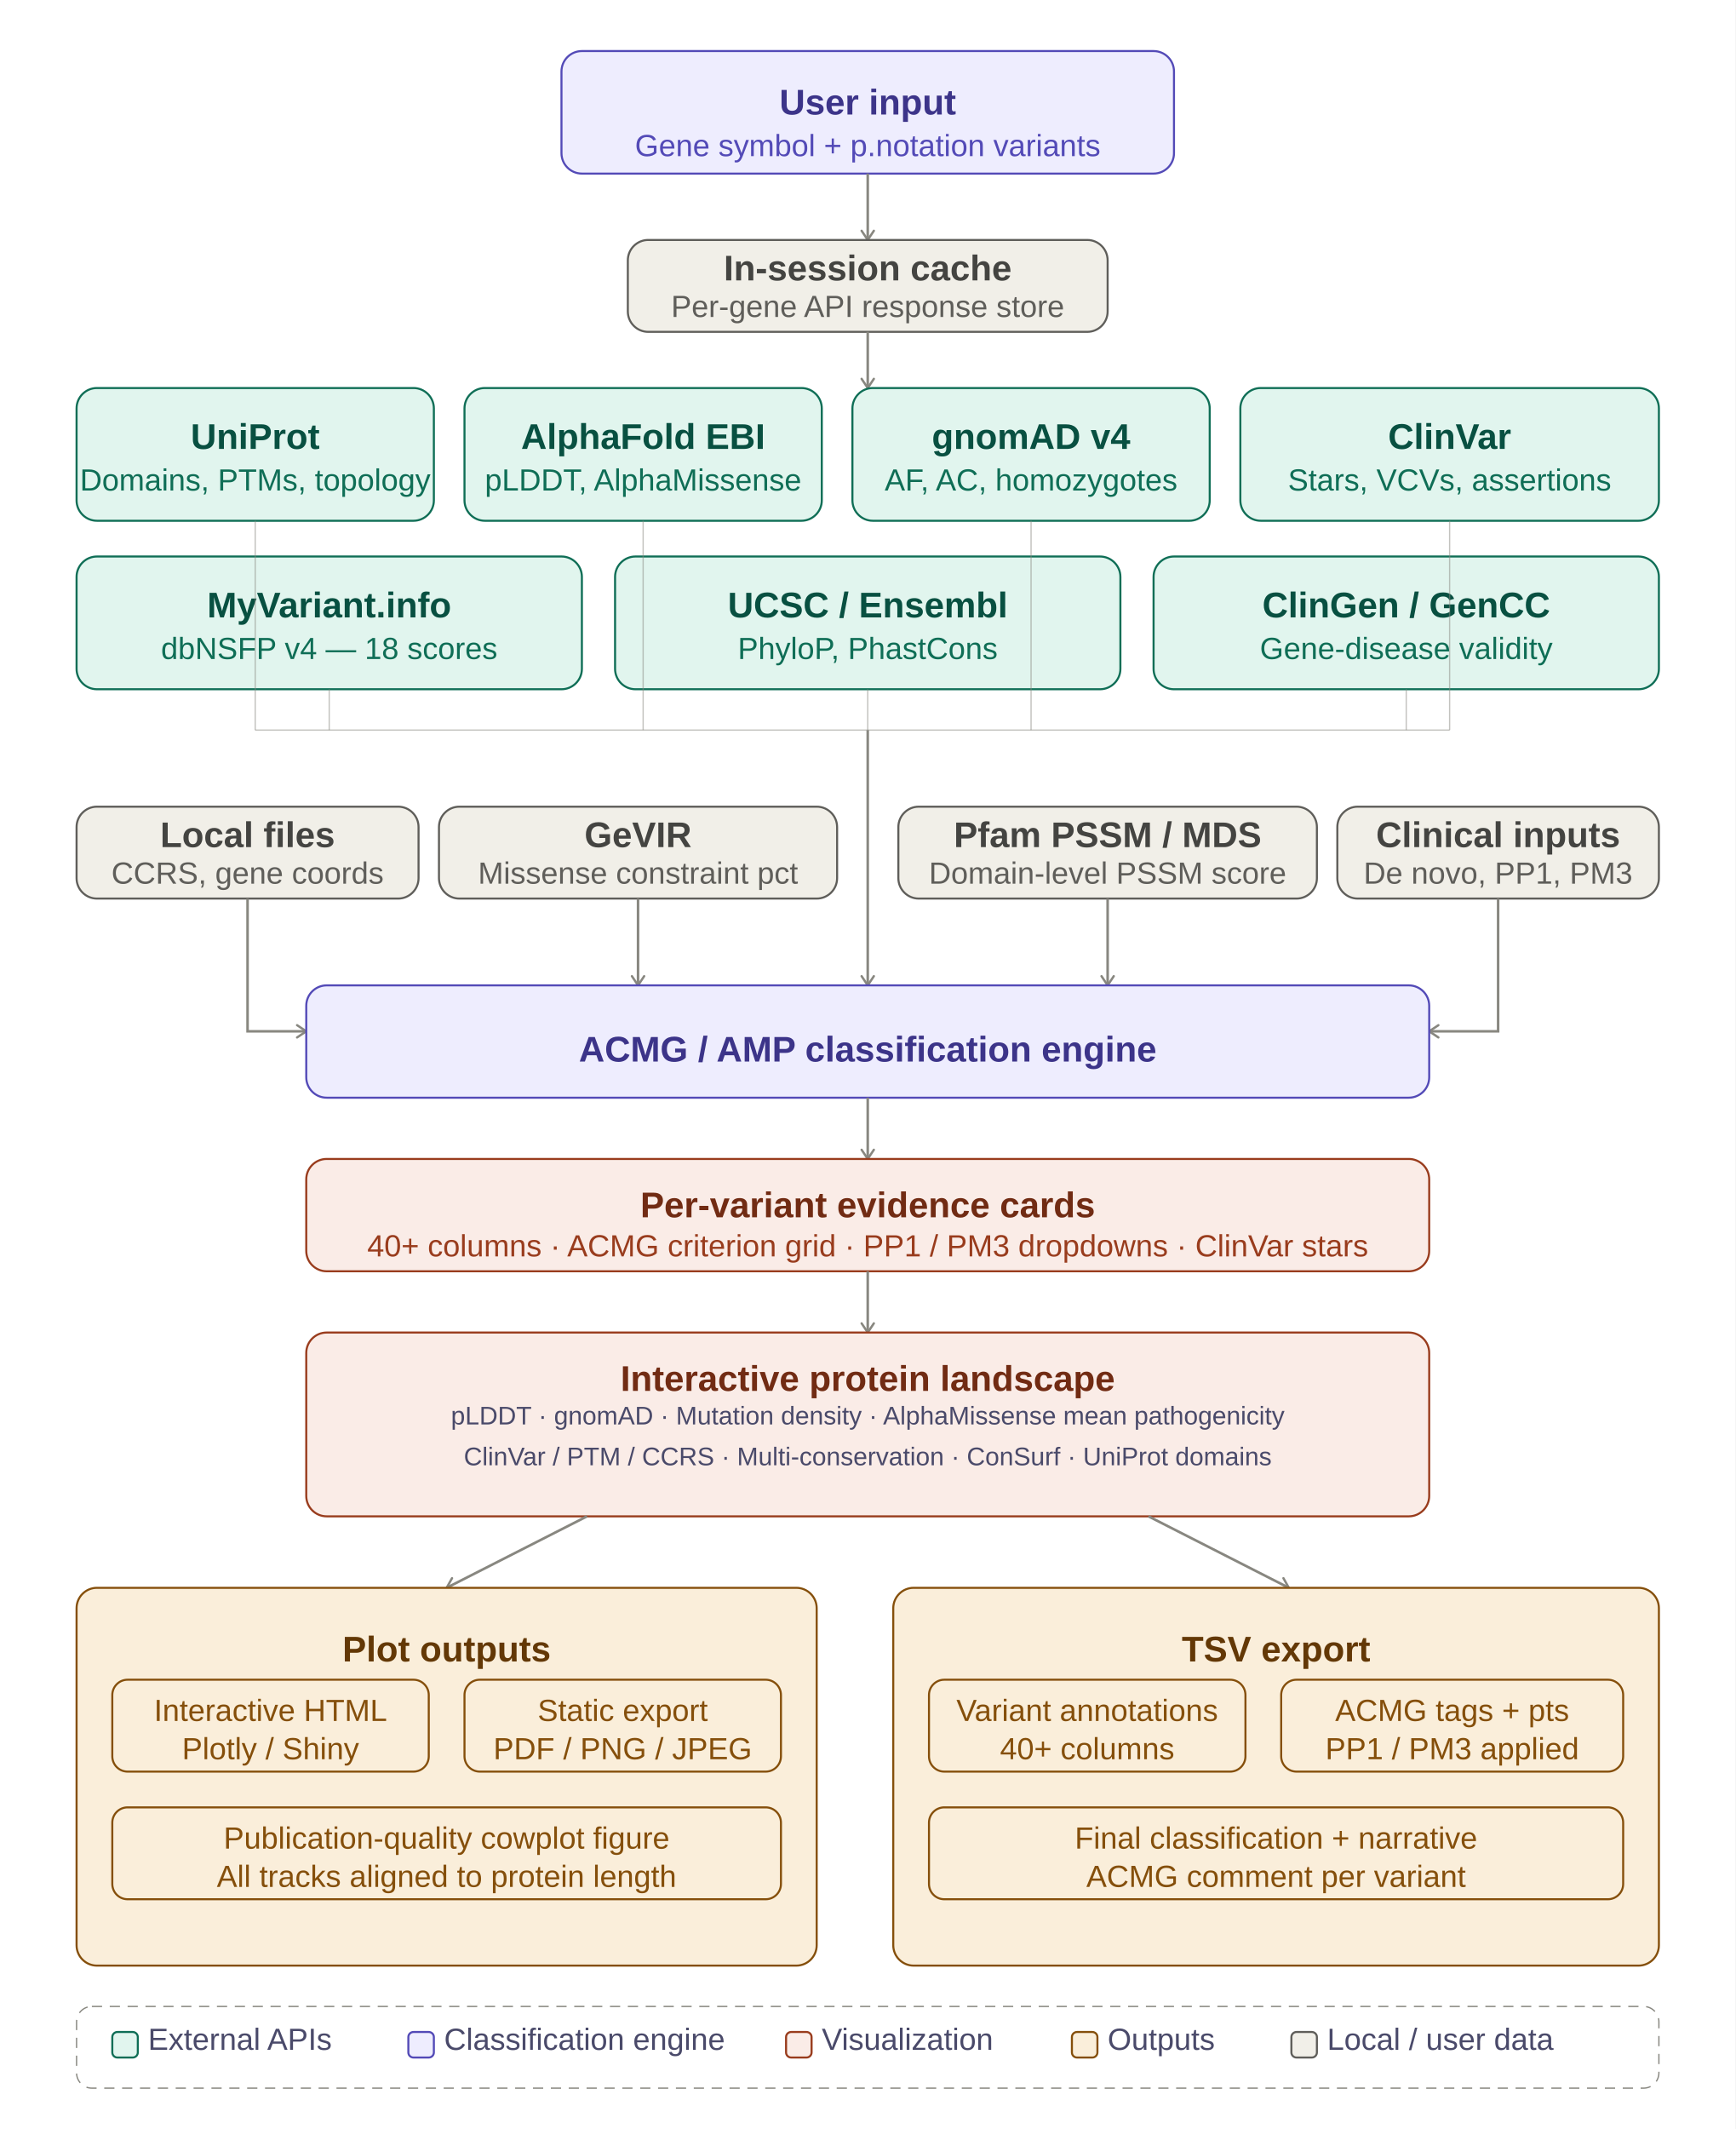
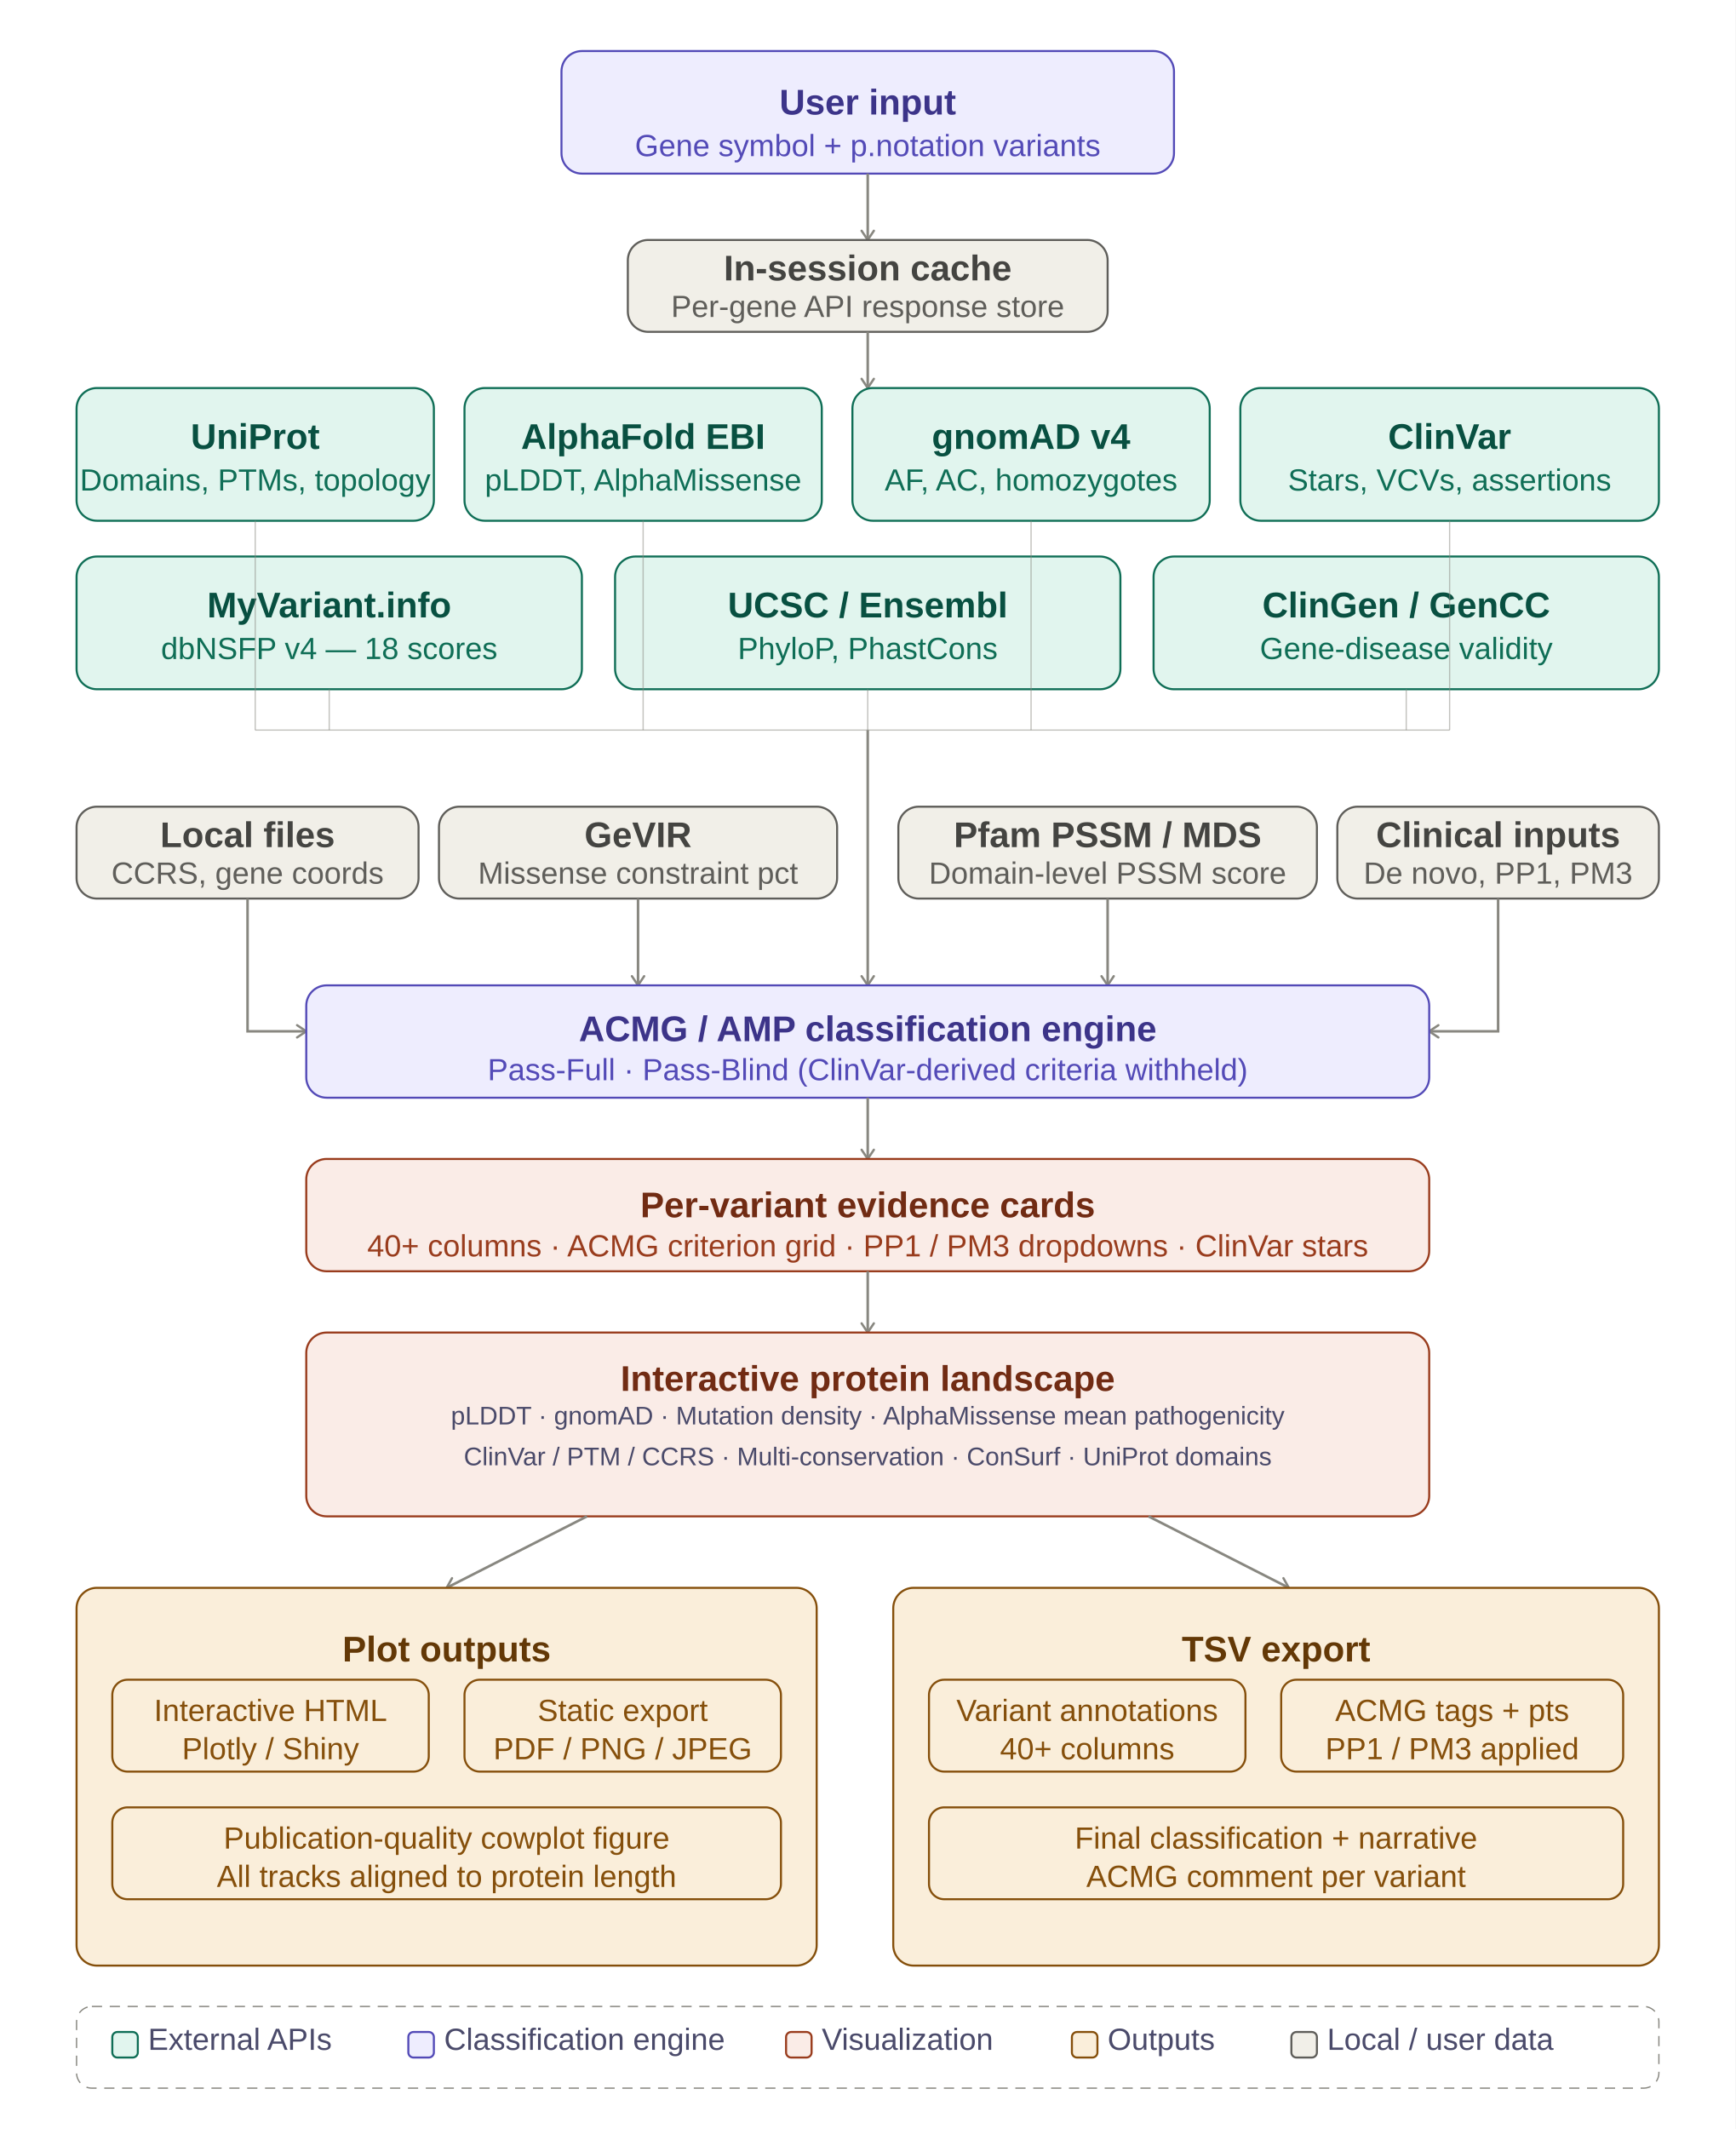
<svg xmlns="http://www.w3.org/2000/svg" width="680" height="834" viewBox="0 0 680 834" role="img">
  <defs>
    <marker id="arrow" viewBox="0 0 10 10" refX="8" refY="5" markerWidth="6" markerHeight="6" orient="auto-start-reverse">
      <path d="M2 1L8 5L2 9" fill="none" stroke="context-stroke" stroke-width="1.5" stroke-linecap="round" stroke-linejoin="round" />
    </marker>
    <style>
    text { font-family: Arial, Helvetica, sans-serif; }
    .th  { font-size: 14px; font-weight: 600; fill: #1a1a2e; }
    .ts  { font-size: 12px; font-weight: 400; fill: #4a4a6a; }
    .sm  { font-size: 10px; font-weight: 400; fill: #4a4a6a; }
    /* color classes */
    .purple rect, .purple ellipse { fill: #EEEDFE; stroke: #534AB7; }
    .purple .th { fill: #3C3489; }
    .purple .ts { fill: #534AB7; }
    .teal rect   { fill: #E1F5EE; stroke: #0F6E56; }
    .teal .th    { fill: #085041; }
    .teal .ts    { fill: #0F6E56; }
    .coral rect  { fill: #FAECE7; stroke: #993C1D; }
    .coral .th   { fill: #712B13; }
    .coral .ts   { fill: #993C1D; }
    .amber rect  { fill: #FAEEDA; stroke: #854F0B; }
    .amber .th   { fill: #633806; }
    .amber .ts   { fill: #854F0B; }
    .gray rect   { fill: #F1EFE8; stroke: #5F5E5A; }
    .gray .th    { fill: #444441; }
    .gray .ts    { fill: #5F5E5A; }
    .arr { stroke: #888780; stroke-width: 1; fill: none; }
    line.arr { marker-end: url(#arrow); }
  </style>
  </defs>
  <rect width="680" height="834" fill="#ffffff" />
  <g class="purple">
    <rect x="220" y="20" width="240" height="48" rx="8" stroke-width="0.8" />
    <text class="th" x="340" y="40" text-anchor="middle" dominant-baseline="central">User input</text>
    <text class="ts" x="340" y="57" text-anchor="middle" dominant-baseline="central">Gene symbol + p.notation variants</text>
  </g>
  <line x1="340" y1="68" x2="340" y2="94" class="arr" stroke="#888780" marker-end="url(#arrow)" />
  <g class="gray">
    <rect x="246" y="94" width="188" height="36" rx="8" stroke-width="0.8" />
    <text class="th" x="340" y="105" text-anchor="middle" dominant-baseline="central">In-session cache</text>
    <text class="ts" x="340" y="120" text-anchor="middle" dominant-baseline="central">Per-gene API response store</text>
  </g>
  <line x1="340" y1="130" x2="340" y2="152" class="arr" stroke="#888780" marker-end="url(#arrow)" />
  <g class="teal">
    <rect x="30" y="152" width="140" height="52" rx="8" stroke-width="0.8" />
    <text class="th" x="100" y="171" text-anchor="middle" dominant-baseline="central">UniProt</text>
    <text class="ts" x="100" y="188" text-anchor="middle" dominant-baseline="central">Domains, PTMs, topology</text>
  </g>
  <g class="teal">
    <rect x="182" y="152" width="140" height="52" rx="8" stroke-width="0.8" />
    <text class="th" x="252" y="171" text-anchor="middle" dominant-baseline="central">AlphaFold EBI</text>
    <text class="ts" x="252" y="188" text-anchor="middle" dominant-baseline="central">pLDDT, AlphaMissense</text>
  </g>
  <g class="teal">
    <rect x="334" y="152" width="140" height="52" rx="8" stroke-width="0.8" />
    <text class="th" x="404" y="171" text-anchor="middle" dominant-baseline="central">gnomAD v4</text>
    <text class="ts" x="404" y="188" text-anchor="middle" dominant-baseline="central">AF, AC, homozygotes</text>
  </g>
  <g class="teal">
    <rect x="486" y="152" width="164" height="52" rx="8" stroke-width="0.8" />
    <text class="th" x="568" y="171" text-anchor="middle" dominant-baseline="central">ClinVar</text>
    <text class="ts" x="568" y="188" text-anchor="middle" dominant-baseline="central">Stars, VCVs, assertions</text>
  </g>
  <g class="teal">
    <rect x="30" y="218" width="198" height="52" rx="8" stroke-width="0.8" />
    <text class="th" x="129" y="237" text-anchor="middle" dominant-baseline="central">MyVariant.info</text>
    <text class="ts" x="129" y="254" text-anchor="middle" dominant-baseline="central">dbNSFP v4 — 18 scores</text>
  </g>
  <g class="teal">
    <rect x="241" y="218" width="198" height="52" rx="8" stroke-width="0.8" />
    <text class="th" x="340" y="237" text-anchor="middle" dominant-baseline="central">UCSC / Ensembl</text>
    <text class="ts" x="340" y="254" text-anchor="middle" dominant-baseline="central">PhyloP, PhastCons</text>
  </g>
  <g class="teal">
    <rect x="452" y="218" width="198" height="52" rx="8" stroke-width="0.8" />
    <text class="th" x="551" y="237" text-anchor="middle" dominant-baseline="central">ClinGen / GenCC</text>
    <text class="ts" x="551" y="254" text-anchor="middle" dominant-baseline="central">Gene-disease validity</text>
  </g>
  <line x1="100" y1="204" x2="100" y2="286" stroke="#888780" stroke-width="0.5" opacity="0.5" />
  <line x1="252" y1="204" x2="252" y2="286" stroke="#888780" stroke-width="0.5" opacity="0.5" />
  <line x1="404" y1="204" x2="404" y2="286" stroke="#888780" stroke-width="0.5" opacity="0.5" />
  <line x1="568" y1="204" x2="568" y2="286" stroke="#888780" stroke-width="0.5" opacity="0.5" />
  <line x1="129" y1="270" x2="129" y2="286" stroke="#888780" stroke-width="0.5" opacity="0.5" />
  <line x1="340" y1="270" x2="340" y2="286" stroke="#888780" stroke-width="0.5" opacity="0.5" />
  <line x1="551" y1="270" x2="551" y2="286" stroke="#888780" stroke-width="0.5" opacity="0.5" />
  <line x1="100" y1="286" x2="568" y2="286" stroke="#888780" stroke-width="0.5" opacity="0.5" />
  <line x1="340" y1="286" x2="340" y2="386" stroke="#888780" stroke-width="1" marker-end="url(#arrow)" />
  <g class="gray">
    <rect x="30" y="316" width="134" height="36" rx="8" stroke-width="0.8" />
    <text class="th" x="97" y="327" text-anchor="middle" dominant-baseline="central">Local files</text>
    <text class="ts" x="97" y="342" text-anchor="middle" dominant-baseline="central">CCRS, gene coords</text>
  </g>
  <path d="M97 352 L97 404 L120 404" stroke="#888780" stroke-width="1" fill="none" marker-end="url(#arrow)" />
  <g class="gray">
    <rect x="172" y="316" width="156" height="36" rx="8" stroke-width="0.8" />
    <text class="th" x="250" y="327" text-anchor="middle" dominant-baseline="central">GeVIR</text>
    <text class="ts" x="250" y="342" text-anchor="middle" dominant-baseline="central">Missense constraint pct</text>
  </g>
  <line x1="250" y1="352" x2="250" y2="386" stroke="#888780" stroke-width="1" marker-end="url(#arrow)" />
  <g class="gray">
    <rect x="352" y="316" width="164" height="36" rx="8" stroke-width="0.8" />
    <text class="th" x="434" y="327" text-anchor="middle" dominant-baseline="central">Pfam PSSM / MDS</text>
    <text class="ts" x="434" y="342" text-anchor="middle" dominant-baseline="central">Domain-level PSSM score</text>
  </g>
  <line x1="434" y1="352" x2="434" y2="386" stroke="#888780" stroke-width="1" marker-end="url(#arrow)" />
  <g class="gray">
    <rect x="524" y="316" width="126" height="36" rx="8" stroke-width="0.8" />
    <text class="th" x="587" y="327" text-anchor="middle" dominant-baseline="central">Clinical inputs</text>
    <text class="ts" x="587" y="342" text-anchor="middle" dominant-baseline="central">De novo, PP1, PM3</text>
  </g>
  <path d="M587 352 L587 404 L560 404" stroke="#888780" stroke-width="1" fill="none" marker-end="url(#arrow)" />
  <g class="purple">
    <rect x="120" y="386" width="440" height="44" rx="8" stroke-width="0.8" />
-     <text class="th" x="340" y="411" text-anchor="middle" dominant-baseline="central">ACMG / AMP classification engine</text>
+     <text class="th" x="340" y="403" text-anchor="middle" dominant-baseline="central">ACMG / AMP classification engine</text>
+     <text class="ts" x="340" y="419" text-anchor="middle" dominant-baseline="central">Pass-Full · Pass-Blind (ClinVar-derived criteria withheld)</text>
  </g>
  <line x1="340" y1="430" x2="340" y2="454" stroke="#888780" stroke-width="1" marker-end="url(#arrow)" />
  <g class="coral">
    <rect x="120" y="454" width="440" height="44" rx="8" stroke-width="0.8" />
    <text class="th" x="340" y="472" text-anchor="middle" dominant-baseline="central">Per-variant evidence cards</text>
    <text class="ts" x="340" y="488" text-anchor="middle" dominant-baseline="central">40+ columns · ACMG criterion grid · PP1 / PM3 dropdowns · ClinVar stars</text>
  </g>
  <line x1="340" y1="498" x2="340" y2="522" stroke="#888780" stroke-width="1" marker-end="url(#arrow)" />
  <g class="coral">
    <rect x="120" y="522" width="440" height="72" rx="8" stroke-width="0.8" />
    <text class="th" x="340" y="540" text-anchor="middle" dominant-baseline="central">Interactive protein landscape</text>
    <text class="sm" x="340" y="558" text-anchor="middle">pLDDT · gnomAD · Mutation density · AlphaMissense mean pathogenicity</text>
    <text class="sm" x="340" y="574" text-anchor="middle">ClinVar / PTM / CCRS · Multi-conservation · ConSurf · UniProt domains</text>
  </g>
  <line x1="230" y1="594" x2="175" y2="622" stroke="#888780" stroke-width="1" marker-end="url(#arrow)" />
  <line x1="450" y1="594" x2="505" y2="622" stroke="#888780" stroke-width="1" marker-end="url(#arrow)" />
  <g class="amber">
    <rect x="30" y="622" width="290" height="148" rx="8" stroke-width="0.8" />
    <text class="th" x="175" y="646" text-anchor="middle" dominant-baseline="central">Plot outputs</text>
  </g>
  <g class="amber">
    <rect x="44" y="658" width="124" height="36" rx="6" stroke-width="0.8" />
    <text class="ts" x="106" y="670" text-anchor="middle" dominant-baseline="central">Interactive HTML</text>
    <text class="ts" x="106" y="685" text-anchor="middle" dominant-baseline="central">Plotly / Shiny</text>
  </g>
  <g class="amber">
    <rect x="182" y="658" width="124" height="36" rx="6" stroke-width="0.8" />
    <text class="ts" x="244" y="670" text-anchor="middle" dominant-baseline="central">Static export</text>
    <text class="ts" x="244" y="685" text-anchor="middle" dominant-baseline="central">PDF / PNG / JPEG</text>
  </g>
  <g class="amber">
    <rect x="44" y="708" width="262" height="36" rx="6" stroke-width="0.8" />
    <text class="ts" x="175" y="720" text-anchor="middle" dominant-baseline="central">Publication-quality cowplot figure</text>
    <text class="ts" x="175" y="735" text-anchor="middle" dominant-baseline="central">All tracks aligned to protein length</text>
  </g>
  <g class="amber">
    <rect x="350" y="622" width="300" height="148" rx="8" stroke-width="0.8" />
    <text class="th" x="500" y="646" text-anchor="middle" dominant-baseline="central">TSV export</text>
  </g>
  <g class="amber">
    <rect x="364" y="658" width="124" height="36" rx="6" stroke-width="0.8" />
    <text class="ts" x="426" y="670" text-anchor="middle" dominant-baseline="central">Variant annotations</text>
    <text class="ts" x="426" y="685" text-anchor="middle" dominant-baseline="central">40+ columns</text>
  </g>
  <g class="amber">
    <rect x="502" y="658" width="134" height="36" rx="6" stroke-width="0.8" />
    <text class="ts" x="569" y="670" text-anchor="middle" dominant-baseline="central">ACMG tags + pts</text>
    <text class="ts" x="569" y="685" text-anchor="middle" dominant-baseline="central">PP1 / PM3 applied</text>
  </g>
  <g class="amber">
    <rect x="364" y="708" width="272" height="36" rx="6" stroke-width="0.8" />
    <text class="ts" x="500" y="720" text-anchor="middle" dominant-baseline="central">Final classification + narrative</text>
    <text class="ts" x="500" y="735" text-anchor="middle" dominant-baseline="central">ACMG comment per variant</text>
  </g>
  <rect x="30" y="786" width="620" height="32" rx="6" fill="none" stroke="#888780" stroke-width="0.5" stroke-dasharray="4 3" />
  <rect x="44" y="796" width="10" height="10" rx="2" fill="#E1F5EE" stroke="#0F6E56" stroke-width="0.8" />
  <text class="ts" x="58" y="803">External APIs</text>
  <rect x="160" y="796" width="10" height="10" rx="2" fill="#EEEDFE" stroke="#534AB7" stroke-width="0.8" />
  <text class="ts" x="174" y="803">Classification engine</text>
  <rect x="308" y="796" width="10" height="10" rx="2" fill="#FAECE7" stroke="#993C1D" stroke-width="0.8" />
  <text class="ts" x="322" y="803">Visualization</text>
  <rect x="420" y="796" width="10" height="10" rx="2" fill="#FAEEDA" stroke="#854F0B" stroke-width="0.8" />
  <text class="ts" x="434" y="803">Outputs</text>
  <rect x="506" y="796" width="10" height="10" rx="2" fill="#F1EFE8" stroke="#5F5E5A" stroke-width="0.8" />
  <text class="ts" x="520" y="803">Local / user data</text>
</svg>
